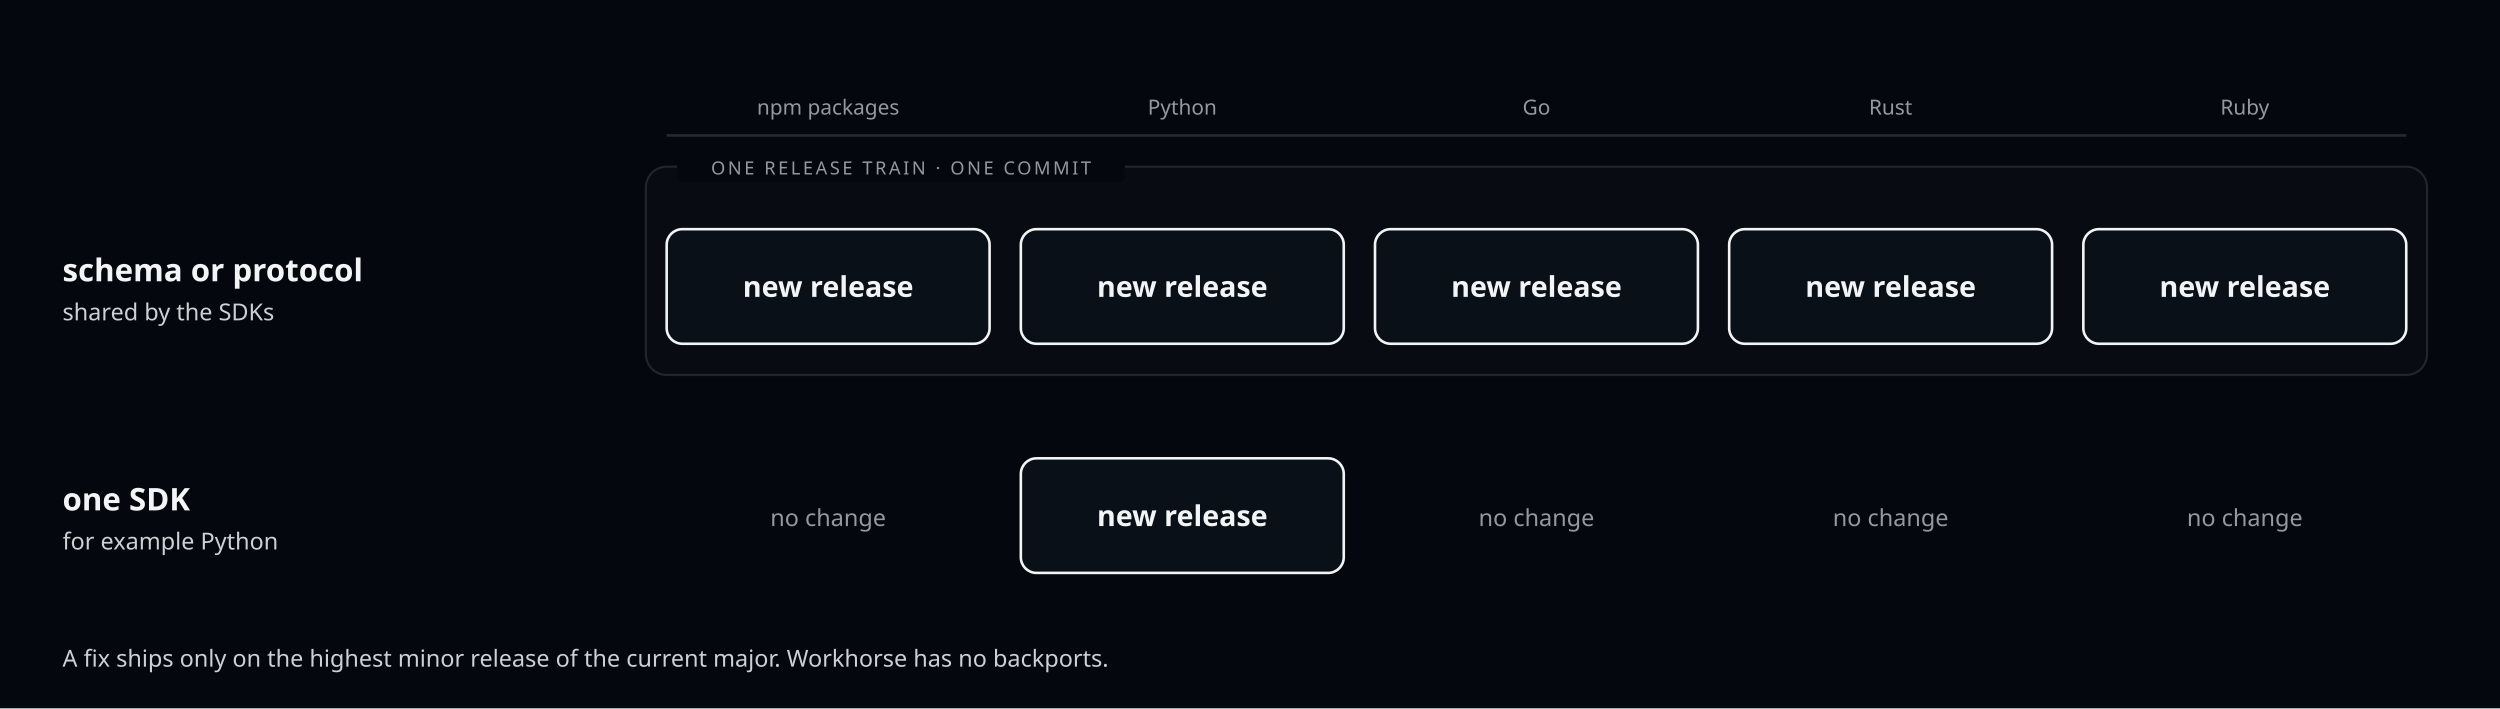
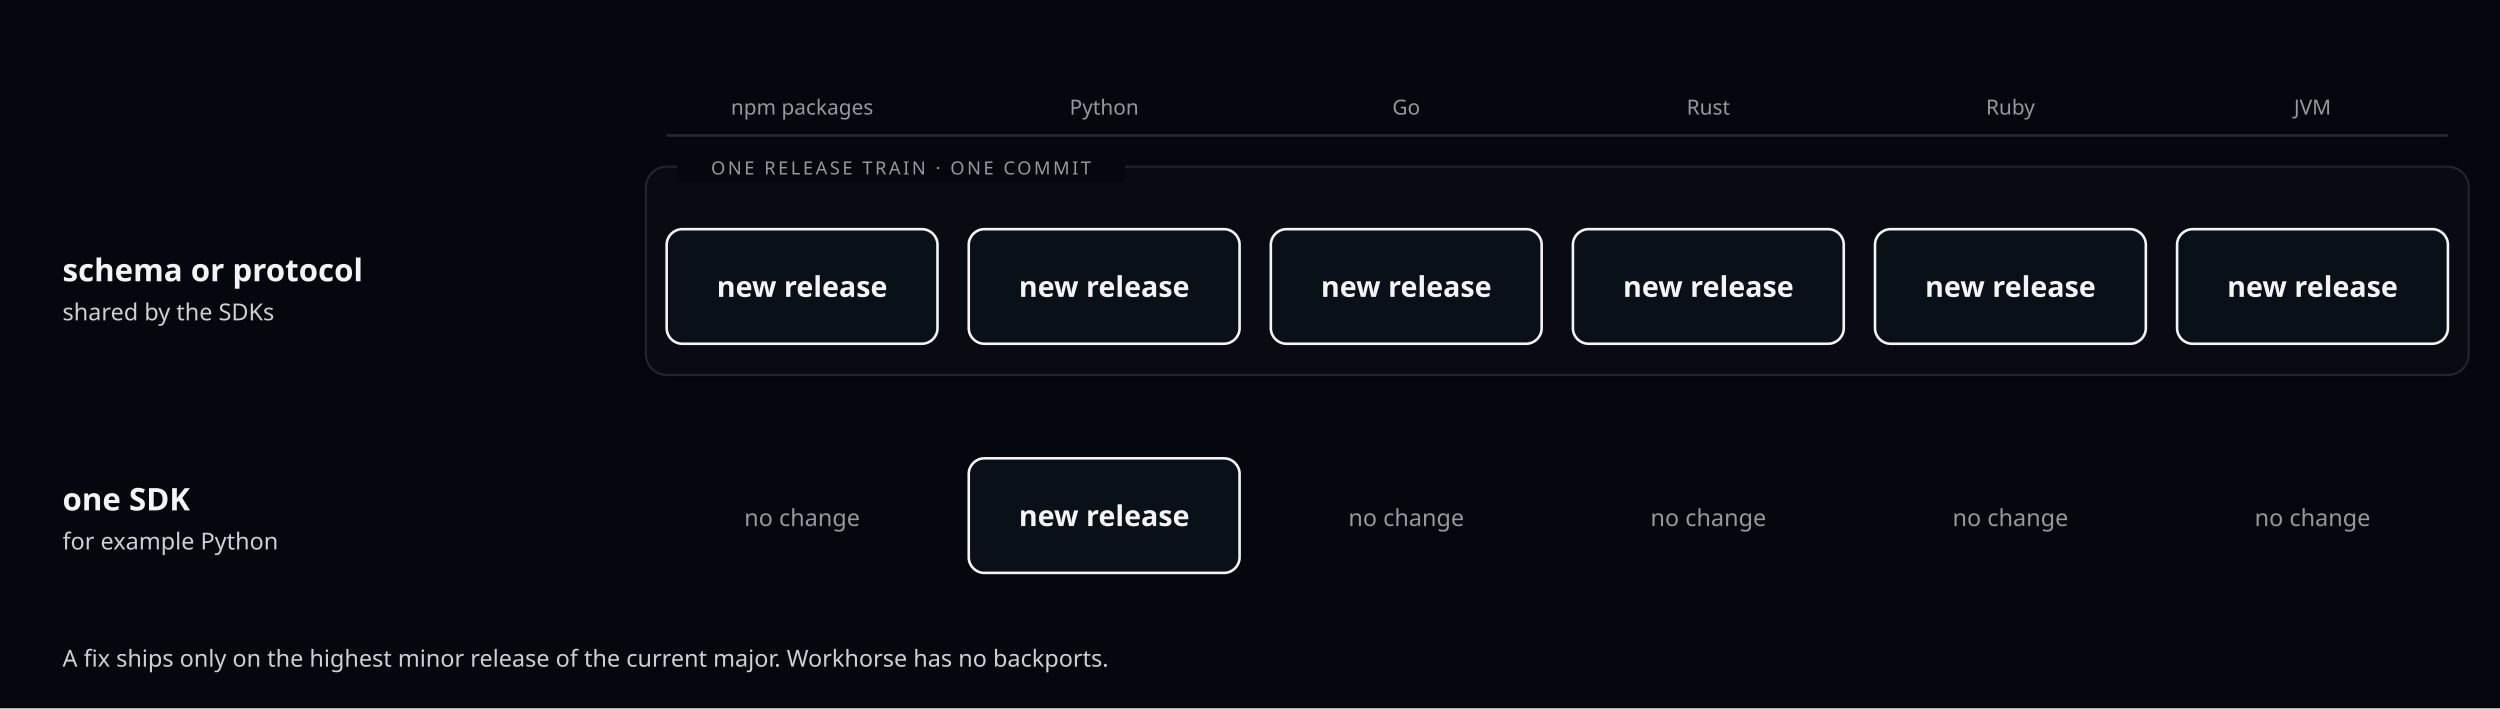
<svg xmlns="http://www.w3.org/2000/svg" viewBox="0 0 960 272" width="960" height="272" role="img" aria-labelledby="release-lines-dark-title release-lines-dark-desc">
  <defs>
    <marker id="arrow-dark" markerWidth="8" markerHeight="6" refX="7" refY="3" orient="auto">
      <polygon points="0 0, 8 3, 0 6" fill="#ced1d4" />
    </marker>
  </defs>
  <rect width="960" height="272" fill="#04080e" />
-   <text x="318" y="44" fill="#95999d" font-size="8" font-family="Geist Mono" font-weight="400" text-anchor="middle">npm packages</text>
-   <text x="454" y="44" fill="#95999d" font-size="8" font-family="Geist Mono" font-weight="400" text-anchor="middle">Python</text>
-   <text x="590" y="44" fill="#95999d" font-size="8" font-family="Geist Mono" font-weight="400" text-anchor="middle">Go</text>
-   <text x="726" y="44" fill="#95999d" font-size="8" font-family="Geist Mono" font-weight="400" text-anchor="middle">Rust</text>
-   <text x="862" y="44" fill="#95999d" font-size="8" font-family="Geist Mono" font-weight="400" text-anchor="middle">Ruby</text>
-   <line x1="256" y1="52" x2="924" y2="52" stroke="rgba(242,244,245,0.14)" />
-   <rect x="248" y="64" width="684" height="80" rx="8" fill="rgba(242,244,245,0.02)" stroke="rgba(242,244,245,0.12)" stroke-width="0.8" />
+   <text x="308" y="44" fill="#95999d" font-size="8" font-family="Geist Mono" font-weight="400" text-anchor="middle">npm packages</text>
+   <text x="424" y="44" fill="#95999d" font-size="8" font-family="Geist Mono" font-weight="400" text-anchor="middle">Python</text>
+   <text x="540" y="44" fill="#95999d" font-size="8" font-family="Geist Mono" font-weight="400" text-anchor="middle">Go</text>
+   <text x="656" y="44" fill="#95999d" font-size="8" font-family="Geist Mono" font-weight="400" text-anchor="middle">Rust</text>
+   <text x="772" y="44" fill="#95999d" font-size="8" font-family="Geist Mono" font-weight="400" text-anchor="middle">Ruby</text>
+   <text x="888" y="44" fill="#95999d" font-size="8" font-family="Geist Mono" font-weight="400" text-anchor="middle">JVM</text>
+   <line x1="256" y1="52" x2="940" y2="52" stroke="rgba(242,244,245,0.14)" />
+   <rect x="248" y="64" width="700" height="80" rx="8" fill="rgba(242,244,245,0.02)" stroke="rgba(242,244,245,0.12)" stroke-width="0.8" />
  <rect x="260" y="58" width="172" height="12" rx="2" fill="#04080e" />
  <text x="346" y="67" fill="#95999d" font-size="7" font-family="Geist Mono" text-anchor="middle" letter-spacing="0.14em">ONE RELEASE TRAIN · ONE COMMIT</text>
  <text x="24" y="108" fill="#f2f4f5" font-size="12" font-family="Geist" font-weight="600" text-anchor="start">schema or protocol</text>
  <text x="24" y="123" fill="#ced1d4" font-size="9" font-family="Geist Mono" font-weight="400" text-anchor="start">shared by the SDKs</text>
-   <rect x="256" y="88" width="124" height="44" rx="6" fill="#04080e" />
-   <rect x="256" y="88" width="124" height="44" rx="6" fill="#0a1017" stroke="#f2f4f5" stroke-width="1" />
-   <text x="318" y="114" fill="#f2f4f5" font-size="11" font-weight="600" font-family="Geist" text-anchor="middle">new release</text>
-   <rect x="392" y="88" width="124" height="44" rx="6" fill="#04080e" />
-   <rect x="392" y="88" width="124" height="44" rx="6" fill="#0a1017" stroke="#f2f4f5" stroke-width="1" />
-   <text x="454" y="114" fill="#f2f4f5" font-size="11" font-weight="600" font-family="Geist" text-anchor="middle">new release</text>
-   <rect x="528" y="88" width="124" height="44" rx="6" fill="#04080e" />
-   <rect x="528" y="88" width="124" height="44" rx="6" fill="#0a1017" stroke="#f2f4f5" stroke-width="1" />
-   <text x="590" y="114" fill="#f2f4f5" font-size="11" font-weight="600" font-family="Geist" text-anchor="middle">new release</text>
-   <rect x="664" y="88" width="124" height="44" rx="6" fill="#04080e" />
-   <rect x="664" y="88" width="124" height="44" rx="6" fill="#0a1017" stroke="#f2f4f5" stroke-width="1" />
-   <text x="726" y="114" fill="#f2f4f5" font-size="11" font-weight="600" font-family="Geist" text-anchor="middle">new release</text>
-   <rect x="800" y="88" width="124" height="44" rx="6" fill="#04080e" />
-   <rect x="800" y="88" width="124" height="44" rx="6" fill="#0a1017" stroke="#f2f4f5" stroke-width="1" />
-   <text x="862" y="114" fill="#f2f4f5" font-size="11" font-weight="600" font-family="Geist" text-anchor="middle">new release</text>
+   <rect x="256" y="88" width="104" height="44" rx="6" fill="#04080e" />
+   <rect x="256" y="88" width="104" height="44" rx="6" fill="#0a1017" stroke="#f2f4f5" stroke-width="1" />
+   <text x="308" y="114" fill="#f2f4f5" font-size="11" font-weight="600" font-family="Geist" text-anchor="middle">new release</text>
+   <rect x="372" y="88" width="104" height="44" rx="6" fill="#04080e" />
+   <rect x="372" y="88" width="104" height="44" rx="6" fill="#0a1017" stroke="#f2f4f5" stroke-width="1" />
+   <text x="424" y="114" fill="#f2f4f5" font-size="11" font-weight="600" font-family="Geist" text-anchor="middle">new release</text>
+   <rect x="488" y="88" width="104" height="44" rx="6" fill="#04080e" />
+   <rect x="488" y="88" width="104" height="44" rx="6" fill="#0a1017" stroke="#f2f4f5" stroke-width="1" />
+   <text x="540" y="114" fill="#f2f4f5" font-size="11" font-weight="600" font-family="Geist" text-anchor="middle">new release</text>
+   <rect x="604" y="88" width="104" height="44" rx="6" fill="#04080e" />
+   <rect x="604" y="88" width="104" height="44" rx="6" fill="#0a1017" stroke="#f2f4f5" stroke-width="1" />
+   <text x="656" y="114" fill="#f2f4f5" font-size="11" font-weight="600" font-family="Geist" text-anchor="middle">new release</text>
+   <rect x="720" y="88" width="104" height="44" rx="6" fill="#04080e" />
+   <rect x="720" y="88" width="104" height="44" rx="6" fill="#0a1017" stroke="#f2f4f5" stroke-width="1" />
+   <text x="772" y="114" fill="#f2f4f5" font-size="11" font-weight="600" font-family="Geist" text-anchor="middle">new release</text>
+   <rect x="836" y="88" width="104" height="44" rx="6" fill="#04080e" />
+   <rect x="836" y="88" width="104" height="44" rx="6" fill="#0a1017" stroke="#f2f4f5" stroke-width="1" />
+   <text x="888" y="114" fill="#f2f4f5" font-size="11" font-weight="600" font-family="Geist" text-anchor="middle">new release</text>
  <text x="24" y="196" fill="#f2f4f5" font-size="12" font-family="Geist" font-weight="600" text-anchor="start">one SDK</text>
  <text x="24" y="211" fill="#ced1d4" font-size="9" font-family="Geist Mono" font-weight="400" text-anchor="start">for example Python</text>
-   <text x="318" y="202" fill="#95999d" font-size="9" font-family="Geist Mono" font-weight="400" text-anchor="middle">no change</text>
-   <rect x="392" y="176" width="124" height="44" rx="6" fill="#04080e" />
-   <rect x="392" y="176" width="124" height="44" rx="6" fill="#0a1017" stroke="#f2f4f5" stroke-width="1" />
-   <text x="454" y="202" fill="#f2f4f5" font-size="11" font-weight="600" font-family="Geist" text-anchor="middle">new release</text>
-   <text x="590" y="202" fill="#95999d" font-size="9" font-family="Geist Mono" font-weight="400" text-anchor="middle">no change</text>
-   <text x="726" y="202" fill="#95999d" font-size="9" font-family="Geist Mono" font-weight="400" text-anchor="middle">no change</text>
-   <text x="862" y="202" fill="#95999d" font-size="9" font-family="Geist Mono" font-weight="400" text-anchor="middle">no change</text>
+   <text x="308" y="202" fill="#95999d" font-size="9" font-family="Geist Mono" font-weight="400" text-anchor="middle">no change</text>
+   <rect x="372" y="176" width="104" height="44" rx="6" fill="#04080e" />
+   <rect x="372" y="176" width="104" height="44" rx="6" fill="#0a1017" stroke="#f2f4f5" stroke-width="1" />
+   <text x="424" y="202" fill="#f2f4f5" font-size="11" font-weight="600" font-family="Geist" text-anchor="middle">new release</text>
+   <text x="540" y="202" fill="#95999d" font-size="9" font-family="Geist Mono" font-weight="400" text-anchor="middle">no change</text>
+   <text x="656" y="202" fill="#95999d" font-size="9" font-family="Geist Mono" font-weight="400" text-anchor="middle">no change</text>
+   <text x="772" y="202" fill="#95999d" font-size="9" font-family="Geist Mono" font-weight="400" text-anchor="middle">no change</text>
+   <text x="888" y="202" fill="#95999d" font-size="9" font-family="Geist Mono" font-weight="400" text-anchor="middle">no change</text>
  <text x="24" y="256" fill="#ced1d4" font-size="9" font-family="Geist Mono" font-weight="400" text-anchor="start">A fix ships only on the highest minor release of the current major. Workhorse has no backports.</text>
</svg>
